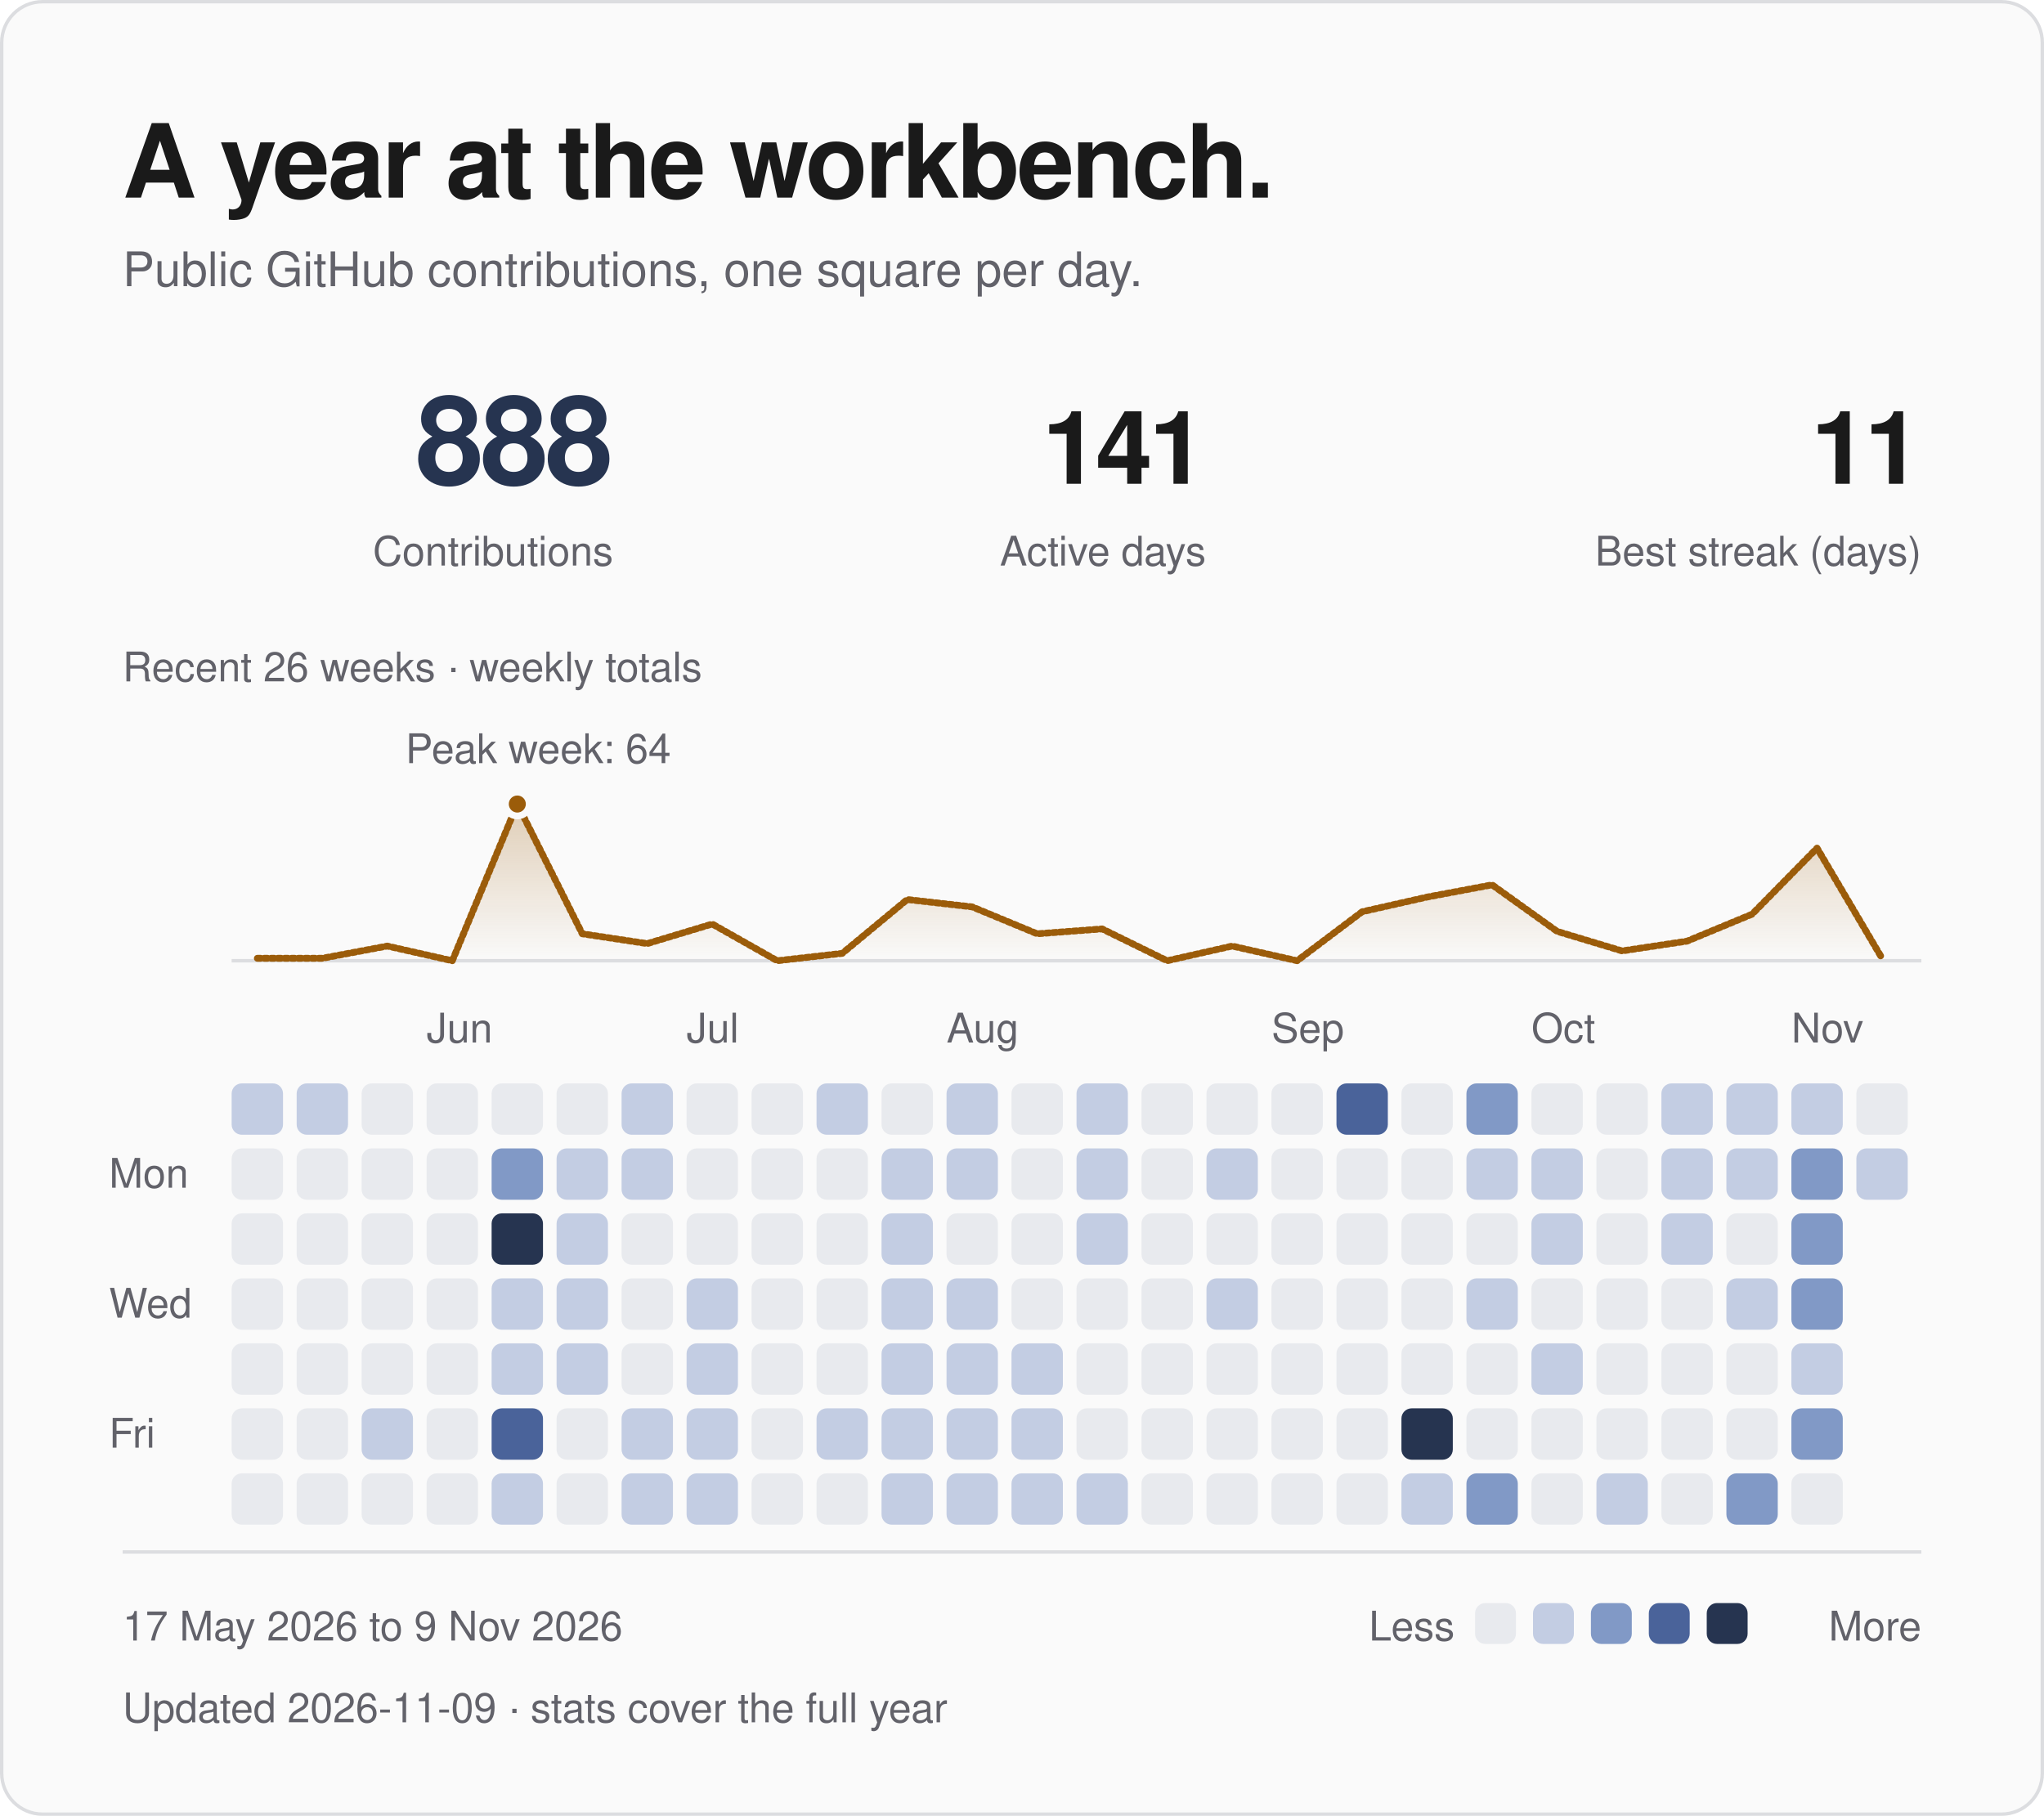
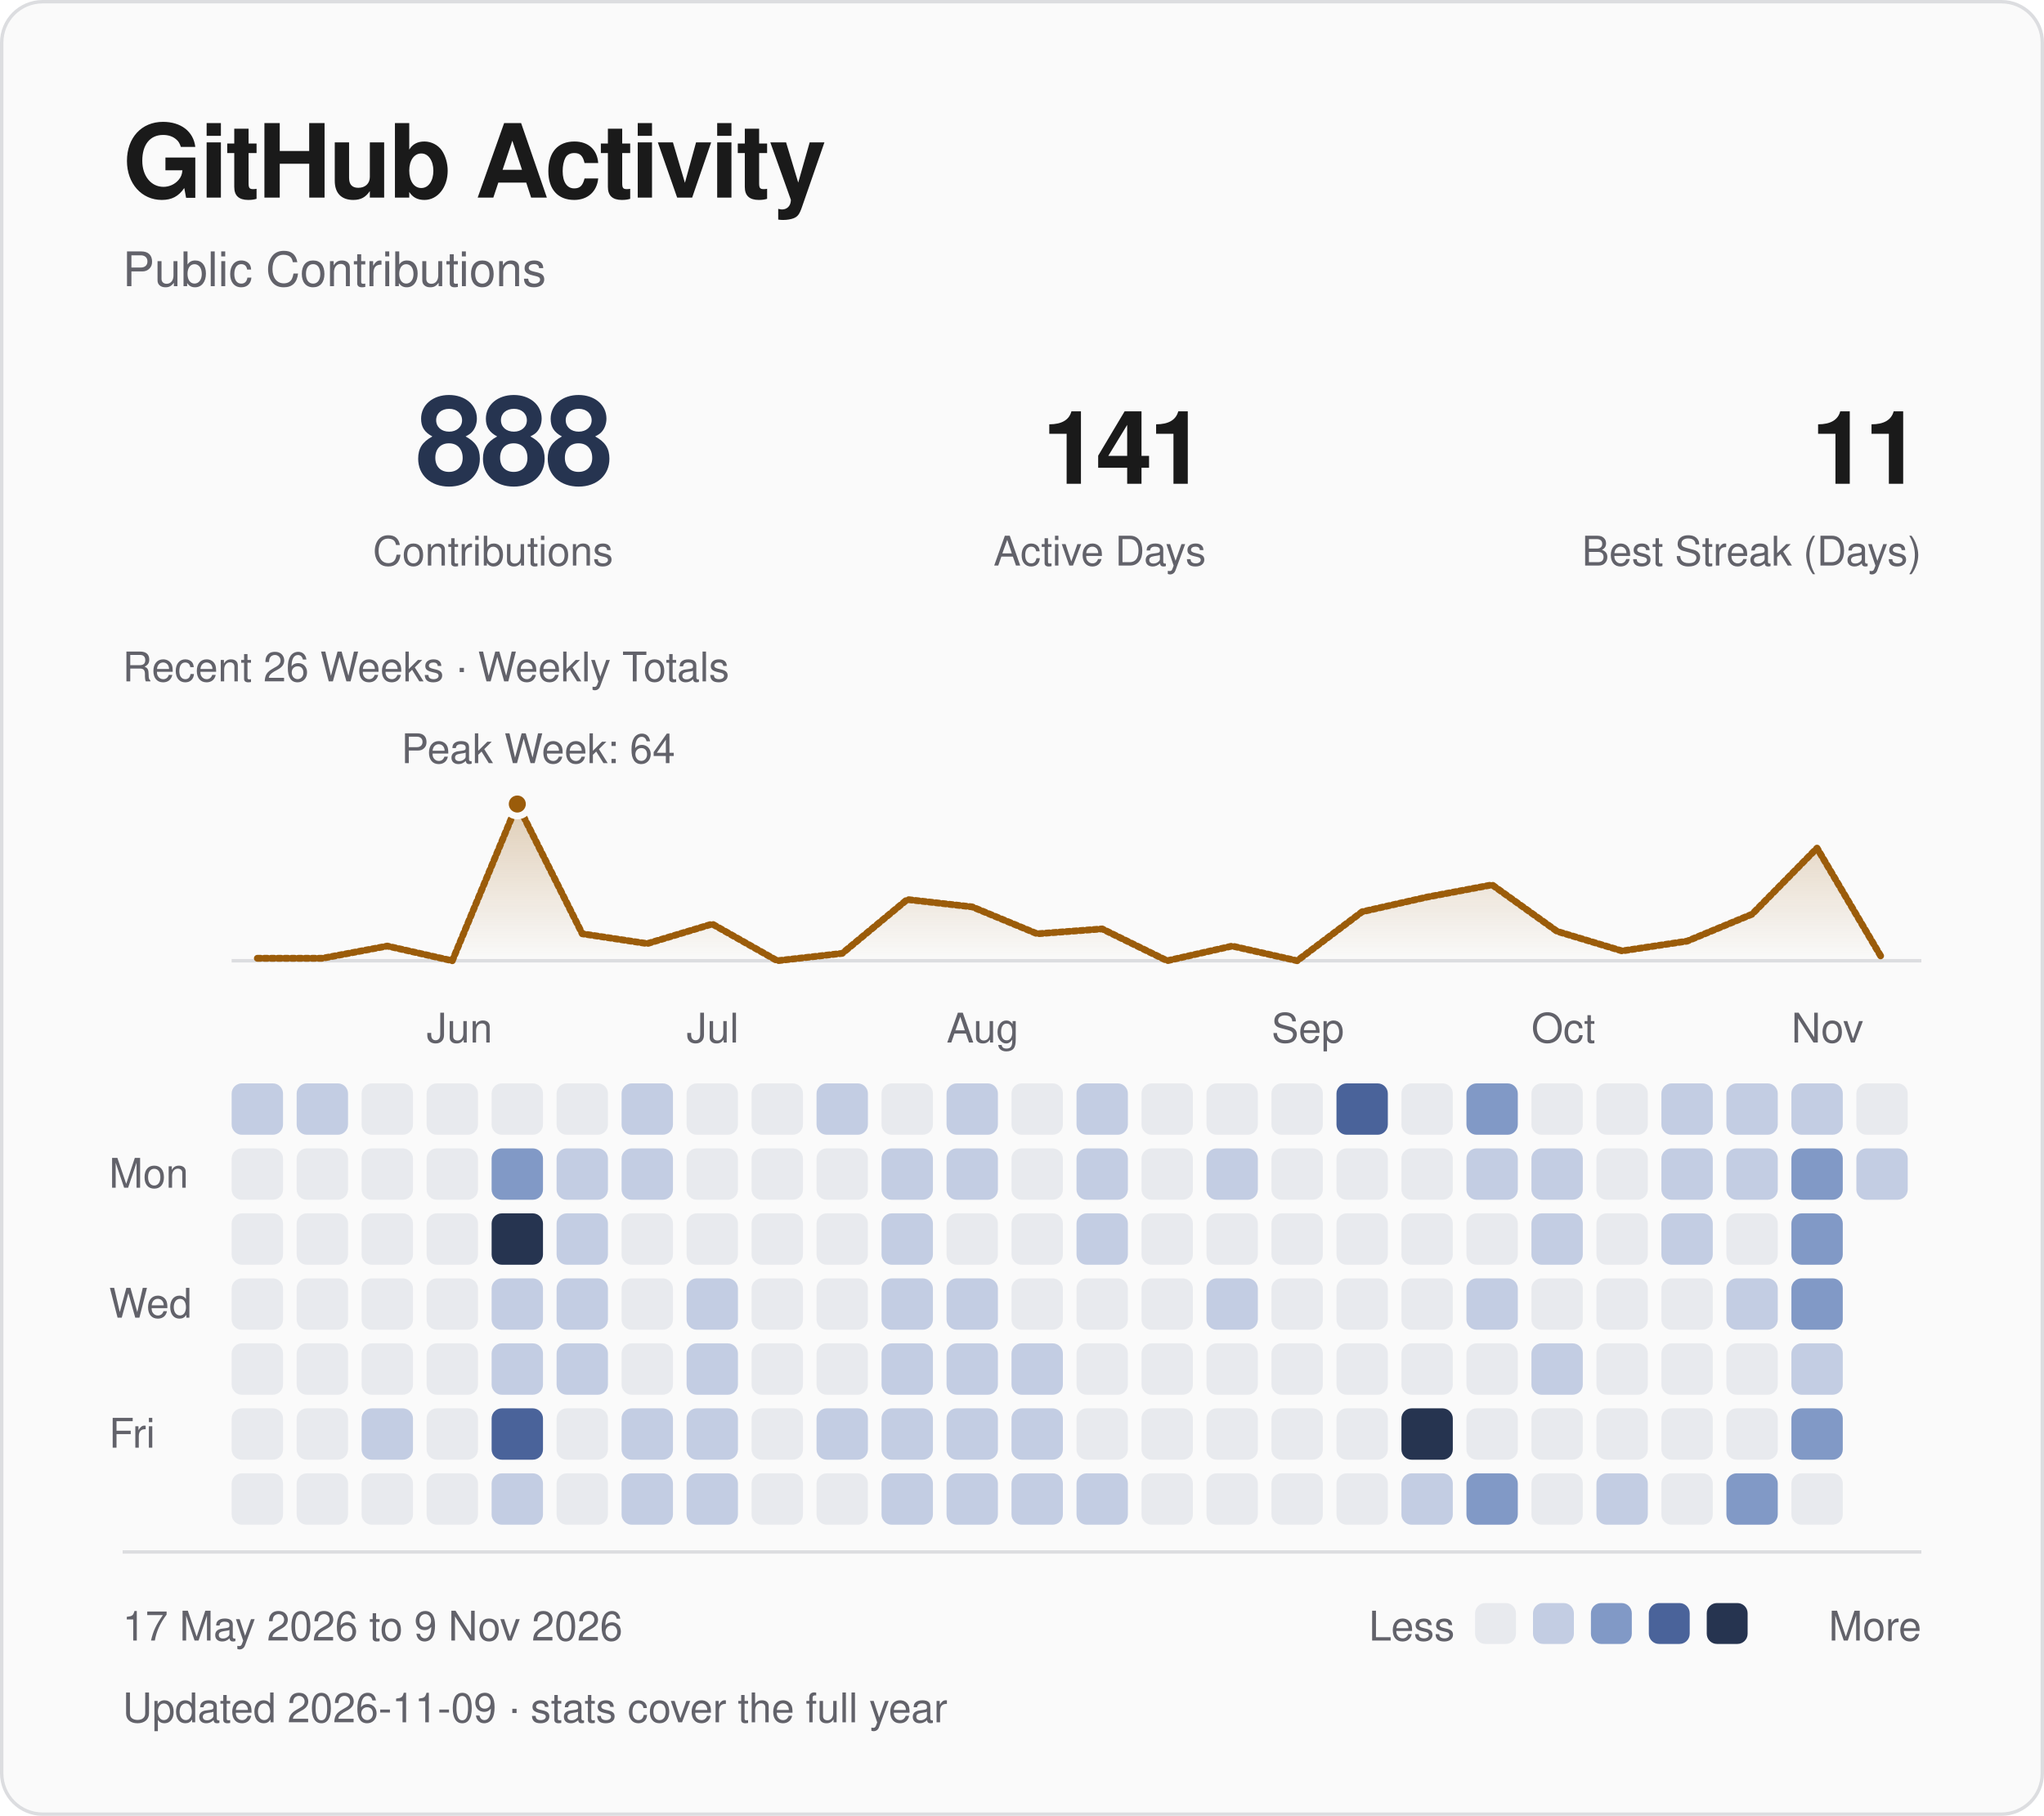
<svg xmlns="http://www.w3.org/2000/svg" viewBox="0 0 600 533" width="600" height="533" role="img" aria-labelledby="title desc">
  <defs>
    <linearGradient id="fade" x1="0" y1="0" x2="0" y2="1">
      <stop offset="0" stop-color="#9b5c0a" stop-opacity=".28" />
      <stop offset="1" stop-color="#9b5c0a" stop-opacity="0" />
    </linearGradient>
  </defs>
  <style>
text { font-family: -apple-system, BlinkMacSystemFont, "Segoe UI", Helvetica, Arial, sans-serif; }
.fg {fill:#1a1a1a} .muted {fill:#62626a} .blue {fill:#263450} .gold {fill:#9b5c0a}
.mono {font-family:ui-monospace, SFMono-Regular, Menlo, Consolas, monospace;letter-spacing:1.2px}
.rule {fill:none;stroke:#dcdde0;stroke-width:1}
.trace {fill:none;stroke:#9b5c0a;stroke-width:2;stroke-linejoin:round;stroke-linecap:round;stroke-dasharray:1 1;animation:draw 1.8s ease-out backwards}
.sweep {fill:none;stroke:#9b5c0a;stroke-width:2;stroke-linejoin:round;stroke-linecap:round;stroke-dasharray:1 1;animation:draw 1.8s ease-out backwards}
.reveal {animation:arrive .55s ease-out backwards}
.led {animation:blink 2.6s ease-in-out infinite}
@keyframes draw {from {stroke-dashoffset:1;opacity:0} to {stroke-dashoffset:0;opacity:1}}
@keyframes arrive {from {opacity:0;transform:translateY(5px)} to {opacity:1;transform:translateY(0)}}
@keyframes blink {0%,100% {opacity:1} 50% {opacity:.25}}
@media (prefers-reduced-motion:reduce) {.trace,.reveal,.sweep,.led {animation:none!important}}
</style>
  <rect x=".5" y=".5" width="599" height="532" rx="12" fill="#fafafa" stroke="#dcdde0" />
-   <text x="36" y="58" class="fg" font-size="30" font-weight="600" letter-spacing="-.7">A year at the workbench.</text>
-   <text x="36" y="84" class="muted" font-size="14">Public GitHub contributions, one square per day.</text>
+   <text x="36" y="58" class="fg" font-size="30" font-weight="600" letter-spacing="-.7">GitHub Activity</text>
+   <text x="36" y="84" class="muted" font-size="14">Public Contributions</text>
  <text x="180" y="142" class="blue" font-size="36" text-anchor="end" font-weight="600" letter-spacing="-1">888</text>
  <text x="180" y="166" class="muted" font-size="12" text-anchor="end">Contributions</text>
  <text x="354" y="142" class="fg" font-size="30" text-anchor="end" font-weight="600" letter-spacing="-1">141</text>
-   <text x="354" y="166" class="muted" font-size="12" text-anchor="end">Active days</text>
+   <text x="354" y="166" class="muted" font-size="12" text-anchor="end">Active Days</text>
  <text x="564" y="142" class="fg" font-size="30" text-anchor="end" font-weight="600" letter-spacing="-1">11</text>
-   <text x="564" y="166" class="muted" font-size="12" text-anchor="end">Best streak (days)</text>
+   <text x="564" y="166" class="muted" font-size="12" text-anchor="end">Best Streak (Days)</text>
  <path d="M68 282H564" class="rule" />
  <path d="M75.54 281.28 L94.62 281.28 L113.69 277.69 L132.77 282.00 L151.85 236.00 L170.92 274.09 L190.00 276.97 L209.08 271.22 L228.15 282.00 L247.23 279.84 L266.31 264.03 L285.38 266.19 L304.46 274.09 L323.54 272.66 L342.62 282.00 L361.69 277.69 L380.77 282.00 L399.85 267.62 L418.92 263.31 L438.00 259.72 L457.08 273.38 L476.15 279.12 L495.23 276.25 L514.31 268.34 L533.38 248.94 L552.46 281.28 L552.46 282 L75.54 282 Z" fill="url(#fade)" class="reveal" style="animation-delay:.4s" />
  <path d="M75.54 281.28 L94.62 281.28 L113.69 277.69 L132.77 282.00 L151.85 236.00 L170.92 274.09 L190.00 276.97 L209.08 271.22 L228.15 282.00 L247.23 279.84 L266.31 264.03 L285.38 266.19 L304.46 274.09 L323.54 272.66 L342.62 282.00 L361.69 277.69 L380.77 282.00 L399.85 267.62 L418.92 263.31 L438.00 259.72 L457.08 273.38 L476.15 279.12 L495.23 276.25 L514.31 268.34 L533.38 248.94 L552.46 281.28" pathLength="1" class="sweep" />
  <circle cx="151.85" cy="236.00" r="3.5" fill="#9b5c0a" stroke="#fafafa" stroke-width="2" />
-   <text x="158.00" y="224.00" class="muted" font-size="12" text-anchor="middle">Peak week: 64</text>
-   <text x="36" y="200" class="muted" font-size="12">Recent 26 weeks · weekly totals</text>
+   <text x="158.00" y="224.00" class="muted" font-size="12" text-anchor="middle">Peak Week: 64</text>
+   <text x="36" y="200" class="muted" font-size="12">Recent 26 Weeks · Weekly Totals</text>
  <text x="125.23" y="306" class="muted" font-size="12">Jun</text>
  <text x="201.54" y="306" class="muted" font-size="12">Jul</text>
  <text x="277.85" y="306" class="muted" font-size="12">Aug</text>
  <text x="373.23" y="306" class="muted" font-size="12">Sep</text>
  <text x="449.54" y="306" class="muted" font-size="12">Oct</text>
  <text x="525.85" y="306" class="muted" font-size="12">Nov</text>
  <text x="32" y="348.62" class="muted" font-size="12">Mon</text>
  <text x="32" y="386.77" class="muted" font-size="12">Wed</text>
  <text x="32" y="424.92" class="muted" font-size="12">Fri</text>
  <rect x="68.00" y="318.00" width="15.08" height="15.08" rx="3" fill="#c3cde3" class="reveal" style="animation-delay:0.000s" />
  <rect x="68.00" y="337.08" width="15.08" height="15.08" rx="3" fill="#e8eaee" class="reveal" style="animation-delay:0.025s" />
  <rect x="68.00" y="356.15" width="15.08" height="15.08" rx="3" fill="#e8eaee" class="reveal" style="animation-delay:0.050s" />
  <rect x="68.00" y="375.23" width="15.08" height="15.08" rx="3" fill="#e8eaee" class="reveal" style="animation-delay:0.075s" />
  <rect x="68.00" y="394.31" width="15.08" height="15.08" rx="3" fill="#e8eaee" class="reveal" style="animation-delay:0.100s" />
  <rect x="68.00" y="413.38" width="15.08" height="15.08" rx="3" fill="#e8eaee" class="reveal" style="animation-delay:0.125s" />
  <rect x="68.00" y="432.46" width="15.08" height="15.08" rx="3" fill="#e8eaee" class="reveal" style="animation-delay:0.150s" />
  <rect x="87.08" y="318.00" width="15.08" height="15.08" rx="3" fill="#c3cde3" class="reveal" style="animation-delay:0.015s" />
  <rect x="87.08" y="337.08" width="15.08" height="15.08" rx="3" fill="#e8eaee" class="reveal" style="animation-delay:0.040s" />
  <rect x="87.08" y="356.15" width="15.08" height="15.08" rx="3" fill="#e8eaee" class="reveal" style="animation-delay:0.065s" />
  <rect x="87.08" y="375.23" width="15.08" height="15.08" rx="3" fill="#e8eaee" class="reveal" style="animation-delay:0.090s" />
  <rect x="87.08" y="394.31" width="15.08" height="15.08" rx="3" fill="#e8eaee" class="reveal" style="animation-delay:0.115s" />
  <rect x="87.08" y="413.38" width="15.08" height="15.08" rx="3" fill="#e8eaee" class="reveal" style="animation-delay:0.140s" />
  <rect x="87.08" y="432.46" width="15.08" height="15.08" rx="3" fill="#e8eaee" class="reveal" style="animation-delay:0.165s" />
  <rect x="106.15" y="318.00" width="15.08" height="15.08" rx="3" fill="#e8eaee" class="reveal" style="animation-delay:0.030s" />
  <rect x="106.15" y="337.08" width="15.08" height="15.08" rx="3" fill="#e8eaee" class="reveal" style="animation-delay:0.055s" />
  <rect x="106.15" y="356.15" width="15.08" height="15.08" rx="3" fill="#e8eaee" class="reveal" style="animation-delay:0.080s" />
  <rect x="106.15" y="375.23" width="15.08" height="15.08" rx="3" fill="#e8eaee" class="reveal" style="animation-delay:0.105s" />
  <rect x="106.15" y="394.31" width="15.08" height="15.08" rx="3" fill="#e8eaee" class="reveal" style="animation-delay:0.130s" />
  <rect x="106.15" y="413.38" width="15.08" height="15.08" rx="3" fill="#c3cde3" class="reveal" style="animation-delay:0.155s" />
  <rect x="106.15" y="432.46" width="15.08" height="15.08" rx="3" fill="#e8eaee" class="reveal" style="animation-delay:0.180s" />
  <rect x="125.23" y="318.00" width="15.08" height="15.08" rx="3" fill="#e8eaee" class="reveal" style="animation-delay:0.045s" />
  <rect x="125.23" y="337.08" width="15.08" height="15.08" rx="3" fill="#e8eaee" class="reveal" style="animation-delay:0.070s" />
  <rect x="125.23" y="356.15" width="15.08" height="15.08" rx="3" fill="#e8eaee" class="reveal" style="animation-delay:0.095s" />
  <rect x="125.23" y="375.23" width="15.08" height="15.08" rx="3" fill="#e8eaee" class="reveal" style="animation-delay:0.120s" />
  <rect x="125.23" y="394.31" width="15.08" height="15.08" rx="3" fill="#e8eaee" class="reveal" style="animation-delay:0.145s" />
  <rect x="125.23" y="413.38" width="15.08" height="15.08" rx="3" fill="#e8eaee" class="reveal" style="animation-delay:0.170s" />
  <rect x="125.23" y="432.46" width="15.08" height="15.08" rx="3" fill="#e8eaee" class="reveal" style="animation-delay:0.195s" />
  <rect x="144.31" y="318.00" width="15.08" height="15.08" rx="3" fill="#e8eaee" class="reveal" style="animation-delay:0.060s" />
  <rect x="144.31" y="337.08" width="15.08" height="15.08" rx="3" fill="#8199c6" class="reveal" style="animation-delay:0.085s" />
  <rect x="144.31" y="356.15" width="15.08" height="15.08" rx="3" fill="#263450" class="reveal" style="animation-delay:0.110s" />
  <rect x="144.31" y="375.23" width="15.08" height="15.08" rx="3" fill="#c3cde3" class="reveal" style="animation-delay:0.135s" />
  <rect x="144.31" y="394.31" width="15.08" height="15.08" rx="3" fill="#c3cde3" class="reveal" style="animation-delay:0.160s" />
  <rect x="144.31" y="413.38" width="15.08" height="15.08" rx="3" fill="#4a639a" class="reveal" style="animation-delay:0.185s" />
  <rect x="144.31" y="432.46" width="15.08" height="15.08" rx="3" fill="#c3cde3" class="reveal" style="animation-delay:0.210s" />
  <rect x="163.38" y="318.00" width="15.08" height="15.08" rx="3" fill="#e8eaee" class="reveal" style="animation-delay:0.075s" />
  <rect x="163.38" y="337.08" width="15.08" height="15.08" rx="3" fill="#c3cde3" class="reveal" style="animation-delay:0.100s" />
  <rect x="163.38" y="356.15" width="15.08" height="15.08" rx="3" fill="#c3cde3" class="reveal" style="animation-delay:0.125s" />
  <rect x="163.38" y="375.23" width="15.08" height="15.08" rx="3" fill="#c3cde3" class="reveal" style="animation-delay:0.150s" />
  <rect x="163.38" y="394.31" width="15.08" height="15.08" rx="3" fill="#c3cde3" class="reveal" style="animation-delay:0.175s" />
  <rect x="163.38" y="413.38" width="15.08" height="15.08" rx="3" fill="#e8eaee" class="reveal" style="animation-delay:0.200s" />
  <rect x="163.38" y="432.46" width="15.08" height="15.08" rx="3" fill="#e8eaee" class="reveal" style="animation-delay:0.225s" />
  <rect x="182.46" y="318.00" width="15.08" height="15.08" rx="3" fill="#c3cde3" class="reveal" style="animation-delay:0.090s" />
  <rect x="182.46" y="337.08" width="15.08" height="15.08" rx="3" fill="#c3cde3" class="reveal" style="animation-delay:0.115s" />
  <rect x="182.46" y="356.15" width="15.08" height="15.08" rx="3" fill="#e8eaee" class="reveal" style="animation-delay:0.140s" />
  <rect x="182.46" y="375.23" width="15.08" height="15.08" rx="3" fill="#e8eaee" class="reveal" style="animation-delay:0.165s" />
  <rect x="182.46" y="394.31" width="15.08" height="15.08" rx="3" fill="#e8eaee" class="reveal" style="animation-delay:0.190s" />
  <rect x="182.46" y="413.38" width="15.08" height="15.08" rx="3" fill="#c3cde3" class="reveal" style="animation-delay:0.215s" />
  <rect x="182.46" y="432.46" width="15.08" height="15.08" rx="3" fill="#c3cde3" class="reveal" style="animation-delay:0.240s" />
  <rect x="201.54" y="318.00" width="15.08" height="15.08" rx="3" fill="#e8eaee" class="reveal" style="animation-delay:0.105s" />
  <rect x="201.54" y="337.08" width="15.08" height="15.08" rx="3" fill="#e8eaee" class="reveal" style="animation-delay:0.130s" />
  <rect x="201.54" y="356.15" width="15.08" height="15.08" rx="3" fill="#e8eaee" class="reveal" style="animation-delay:0.155s" />
  <rect x="201.54" y="375.23" width="15.08" height="15.08" rx="3" fill="#c3cde3" class="reveal" style="animation-delay:0.180s" />
  <rect x="201.54" y="394.31" width="15.08" height="15.08" rx="3" fill="#c3cde3" class="reveal" style="animation-delay:0.205s" />
  <rect x="201.54" y="413.38" width="15.08" height="15.08" rx="3" fill="#c3cde3" class="reveal" style="animation-delay:0.230s" />
  <rect x="201.54" y="432.46" width="15.08" height="15.08" rx="3" fill="#c3cde3" class="reveal" style="animation-delay:0.255s" />
  <rect x="220.62" y="318.00" width="15.08" height="15.08" rx="3" fill="#e8eaee" class="reveal" style="animation-delay:0.120s" />
  <rect x="220.62" y="337.08" width="15.08" height="15.08" rx="3" fill="#e8eaee" class="reveal" style="animation-delay:0.145s" />
  <rect x="220.62" y="356.15" width="15.08" height="15.08" rx="3" fill="#e8eaee" class="reveal" style="animation-delay:0.170s" />
  <rect x="220.62" y="375.23" width="15.08" height="15.08" rx="3" fill="#e8eaee" class="reveal" style="animation-delay:0.195s" />
  <rect x="220.62" y="394.31" width="15.08" height="15.08" rx="3" fill="#e8eaee" class="reveal" style="animation-delay:0.220s" />
  <rect x="220.62" y="413.38" width="15.08" height="15.08" rx="3" fill="#e8eaee" class="reveal" style="animation-delay:0.245s" />
  <rect x="220.62" y="432.46" width="15.08" height="15.08" rx="3" fill="#e8eaee" class="reveal" style="animation-delay:0.270s" />
  <rect x="239.69" y="318.00" width="15.08" height="15.08" rx="3" fill="#c3cde3" class="reveal" style="animation-delay:0.135s" />
  <rect x="239.69" y="337.08" width="15.08" height="15.08" rx="3" fill="#e8eaee" class="reveal" style="animation-delay:0.160s" />
  <rect x="239.69" y="356.15" width="15.08" height="15.08" rx="3" fill="#e8eaee" class="reveal" style="animation-delay:0.185s" />
  <rect x="239.69" y="375.23" width="15.08" height="15.08" rx="3" fill="#e8eaee" class="reveal" style="animation-delay:0.210s" />
  <rect x="239.69" y="394.31" width="15.08" height="15.08" rx="3" fill="#e8eaee" class="reveal" style="animation-delay:0.235s" />
  <rect x="239.69" y="413.38" width="15.08" height="15.08" rx="3" fill="#c3cde3" class="reveal" style="animation-delay:0.260s" />
  <rect x="239.69" y="432.46" width="15.08" height="15.08" rx="3" fill="#e8eaee" class="reveal" style="animation-delay:0.285s" />
  <rect x="258.77" y="318.00" width="15.08" height="15.08" rx="3" fill="#e8eaee" class="reveal" style="animation-delay:0.150s" />
  <rect x="258.77" y="337.08" width="15.08" height="15.08" rx="3" fill="#c3cde3" class="reveal" style="animation-delay:0.175s" />
  <rect x="258.77" y="356.15" width="15.08" height="15.08" rx="3" fill="#c3cde3" class="reveal" style="animation-delay:0.200s" />
  <rect x="258.77" y="375.23" width="15.08" height="15.08" rx="3" fill="#c3cde3" class="reveal" style="animation-delay:0.225s" />
  <rect x="258.77" y="394.31" width="15.08" height="15.08" rx="3" fill="#c3cde3" class="reveal" style="animation-delay:0.250s" />
  <rect x="258.77" y="413.38" width="15.08" height="15.08" rx="3" fill="#c3cde3" class="reveal" style="animation-delay:0.275s" />
  <rect x="258.77" y="432.46" width="15.08" height="15.08" rx="3" fill="#c3cde3" class="reveal" style="animation-delay:0.300s" />
  <rect x="277.85" y="318.00" width="15.08" height="15.08" rx="3" fill="#c3cde3" class="reveal" style="animation-delay:0.165s" />
  <rect x="277.85" y="337.08" width="15.08" height="15.08" rx="3" fill="#c3cde3" class="reveal" style="animation-delay:0.190s" />
  <rect x="277.85" y="356.15" width="15.08" height="15.08" rx="3" fill="#e8eaee" class="reveal" style="animation-delay:0.215s" />
  <rect x="277.85" y="375.23" width="15.08" height="15.08" rx="3" fill="#c3cde3" class="reveal" style="animation-delay:0.240s" />
  <rect x="277.85" y="394.31" width="15.08" height="15.08" rx="3" fill="#c3cde3" class="reveal" style="animation-delay:0.265s" />
  <rect x="277.85" y="413.38" width="15.08" height="15.08" rx="3" fill="#c3cde3" class="reveal" style="animation-delay:0.290s" />
  <rect x="277.85" y="432.46" width="15.08" height="15.08" rx="3" fill="#c3cde3" class="reveal" style="animation-delay:0.315s" />
  <rect x="296.92" y="318.00" width="15.08" height="15.08" rx="3" fill="#e8eaee" class="reveal" style="animation-delay:0.180s" />
  <rect x="296.92" y="337.08" width="15.08" height="15.08" rx="3" fill="#e8eaee" class="reveal" style="animation-delay:0.205s" />
  <rect x="296.92" y="356.15" width="15.08" height="15.08" rx="3" fill="#e8eaee" class="reveal" style="animation-delay:0.230s" />
  <rect x="296.92" y="375.23" width="15.08" height="15.08" rx="3" fill="#e8eaee" class="reveal" style="animation-delay:0.255s" />
  <rect x="296.92" y="394.31" width="15.08" height="15.08" rx="3" fill="#c3cde3" class="reveal" style="animation-delay:0.280s" />
  <rect x="296.92" y="413.38" width="15.08" height="15.08" rx="3" fill="#c3cde3" class="reveal" style="animation-delay:0.305s" />
  <rect x="296.92" y="432.46" width="15.08" height="15.08" rx="3" fill="#c3cde3" class="reveal" style="animation-delay:0.330s" />
  <rect x="316.00" y="318.00" width="15.08" height="15.08" rx="3" fill="#c3cde3" class="reveal" style="animation-delay:0.195s" />
  <rect x="316.00" y="337.08" width="15.08" height="15.08" rx="3" fill="#c3cde3" class="reveal" style="animation-delay:0.220s" />
  <rect x="316.00" y="356.15" width="15.08" height="15.08" rx="3" fill="#c3cde3" class="reveal" style="animation-delay:0.245s" />
  <rect x="316.00" y="375.23" width="15.08" height="15.08" rx="3" fill="#e8eaee" class="reveal" style="animation-delay:0.270s" />
  <rect x="316.00" y="394.31" width="15.08" height="15.08" rx="3" fill="#e8eaee" class="reveal" style="animation-delay:0.295s" />
  <rect x="316.00" y="413.38" width="15.08" height="15.08" rx="3" fill="#e8eaee" class="reveal" style="animation-delay:0.320s" />
  <rect x="316.00" y="432.46" width="15.08" height="15.08" rx="3" fill="#c3cde3" class="reveal" style="animation-delay:0.345s" />
  <rect x="335.08" y="318.00" width="15.08" height="15.08" rx="3" fill="#e8eaee" class="reveal" style="animation-delay:0.210s" />
  <rect x="335.08" y="337.08" width="15.08" height="15.08" rx="3" fill="#e8eaee" class="reveal" style="animation-delay:0.235s" />
  <rect x="335.08" y="356.15" width="15.08" height="15.08" rx="3" fill="#e8eaee" class="reveal" style="animation-delay:0.260s" />
  <rect x="335.08" y="375.23" width="15.08" height="15.08" rx="3" fill="#e8eaee" class="reveal" style="animation-delay:0.285s" />
  <rect x="335.08" y="394.31" width="15.08" height="15.08" rx="3" fill="#e8eaee" class="reveal" style="animation-delay:0.310s" />
  <rect x="335.08" y="413.38" width="15.08" height="15.08" rx="3" fill="#e8eaee" class="reveal" style="animation-delay:0.335s" />
  <rect x="335.08" y="432.46" width="15.08" height="15.08" rx="3" fill="#e8eaee" class="reveal" style="animation-delay:0.360s" />
  <rect x="354.15" y="318.00" width="15.08" height="15.08" rx="3" fill="#e8eaee" class="reveal" style="animation-delay:0.225s" />
  <rect x="354.15" y="337.08" width="15.08" height="15.08" rx="3" fill="#c3cde3" class="reveal" style="animation-delay:0.250s" />
  <rect x="354.15" y="356.15" width="15.08" height="15.08" rx="3" fill="#e8eaee" class="reveal" style="animation-delay:0.275s" />
  <rect x="354.15" y="375.23" width="15.08" height="15.08" rx="3" fill="#c3cde3" class="reveal" style="animation-delay:0.300s" />
  <rect x="354.15" y="394.31" width="15.08" height="15.08" rx="3" fill="#e8eaee" class="reveal" style="animation-delay:0.325s" />
  <rect x="354.15" y="413.38" width="15.08" height="15.08" rx="3" fill="#e8eaee" class="reveal" style="animation-delay:0.350s" />
  <rect x="354.15" y="432.46" width="15.08" height="15.08" rx="3" fill="#e8eaee" class="reveal" style="animation-delay:0.375s" />
  <rect x="373.23" y="318.00" width="15.08" height="15.08" rx="3" fill="#e8eaee" class="reveal" style="animation-delay:0.240s" />
  <rect x="373.23" y="337.08" width="15.08" height="15.08" rx="3" fill="#e8eaee" class="reveal" style="animation-delay:0.265s" />
  <rect x="373.23" y="356.15" width="15.08" height="15.08" rx="3" fill="#e8eaee" class="reveal" style="animation-delay:0.290s" />
  <rect x="373.23" y="375.23" width="15.08" height="15.08" rx="3" fill="#e8eaee" class="reveal" style="animation-delay:0.315s" />
  <rect x="373.23" y="394.31" width="15.08" height="15.08" rx="3" fill="#e8eaee" class="reveal" style="animation-delay:0.340s" />
  <rect x="373.23" y="413.38" width="15.08" height="15.08" rx="3" fill="#e8eaee" class="reveal" style="animation-delay:0.365s" />
  <rect x="373.23" y="432.46" width="15.08" height="15.08" rx="3" fill="#e8eaee" class="reveal" style="animation-delay:0.390s" />
  <rect x="392.31" y="318.00" width="15.08" height="15.08" rx="3" fill="#4a639a" class="reveal" style="animation-delay:0.255s" />
  <rect x="392.31" y="337.08" width="15.08" height="15.08" rx="3" fill="#e8eaee" class="reveal" style="animation-delay:0.280s" />
  <rect x="392.31" y="356.15" width="15.08" height="15.08" rx="3" fill="#e8eaee" class="reveal" style="animation-delay:0.305s" />
  <rect x="392.31" y="375.23" width="15.08" height="15.08" rx="3" fill="#e8eaee" class="reveal" style="animation-delay:0.330s" />
  <rect x="392.31" y="394.31" width="15.08" height="15.08" rx="3" fill="#e8eaee" class="reveal" style="animation-delay:0.355s" />
  <rect x="392.31" y="413.38" width="15.08" height="15.08" rx="3" fill="#e8eaee" class="reveal" style="animation-delay:0.380s" />
  <rect x="392.31" y="432.46" width="15.08" height="15.08" rx="3" fill="#e8eaee" class="reveal" style="animation-delay:0.405s" />
  <rect x="411.38" y="318.00" width="15.08" height="15.08" rx="3" fill="#e8eaee" class="reveal" style="animation-delay:0.270s" />
  <rect x="411.38" y="337.08" width="15.08" height="15.08" rx="3" fill="#e8eaee" class="reveal" style="animation-delay:0.295s" />
  <rect x="411.38" y="356.15" width="15.08" height="15.08" rx="3" fill="#e8eaee" class="reveal" style="animation-delay:0.320s" />
  <rect x="411.38" y="375.23" width="15.08" height="15.08" rx="3" fill="#e8eaee" class="reveal" style="animation-delay:0.345s" />
  <rect x="411.38" y="394.31" width="15.08" height="15.08" rx="3" fill="#e8eaee" class="reveal" style="animation-delay:0.370s" />
  <rect x="411.38" y="413.38" width="15.08" height="15.08" rx="3" fill="#263450" class="reveal" style="animation-delay:0.395s" />
  <rect x="411.38" y="432.46" width="15.08" height="15.08" rx="3" fill="#c3cde3" class="reveal" style="animation-delay:0.420s" />
  <rect x="430.46" y="318.00" width="15.08" height="15.08" rx="3" fill="#8199c6" class="reveal" style="animation-delay:0.285s" />
  <rect x="430.46" y="337.08" width="15.08" height="15.08" rx="3" fill="#c3cde3" class="reveal" style="animation-delay:0.310s" />
  <rect x="430.46" y="356.15" width="15.08" height="15.08" rx="3" fill="#e8eaee" class="reveal" style="animation-delay:0.335s" />
  <rect x="430.46" y="375.23" width="15.08" height="15.08" rx="3" fill="#c3cde3" class="reveal" style="animation-delay:0.360s" />
  <rect x="430.46" y="394.31" width="15.08" height="15.08" rx="3" fill="#e8eaee" class="reveal" style="animation-delay:0.385s" />
  <rect x="430.46" y="413.38" width="15.08" height="15.08" rx="3" fill="#e8eaee" class="reveal" style="animation-delay:0.410s" />
  <rect x="430.46" y="432.46" width="15.08" height="15.08" rx="3" fill="#8199c6" class="reveal" style="animation-delay:0.435s" />
  <rect x="449.54" y="318.00" width="15.08" height="15.08" rx="3" fill="#e8eaee" class="reveal" style="animation-delay:0.300s" />
  <rect x="449.54" y="337.08" width="15.08" height="15.08" rx="3" fill="#c3cde3" class="reveal" style="animation-delay:0.325s" />
  <rect x="449.54" y="356.15" width="15.08" height="15.08" rx="3" fill="#c3cde3" class="reveal" style="animation-delay:0.350s" />
  <rect x="449.54" y="375.23" width="15.08" height="15.08" rx="3" fill="#e8eaee" class="reveal" style="animation-delay:0.375s" />
  <rect x="449.54" y="394.31" width="15.08" height="15.08" rx="3" fill="#c3cde3" class="reveal" style="animation-delay:0.400s" />
  <rect x="449.54" y="413.38" width="15.08" height="15.08" rx="3" fill="#e8eaee" class="reveal" style="animation-delay:0.425s" />
  <rect x="449.54" y="432.46" width="15.08" height="15.08" rx="3" fill="#e8eaee" class="reveal" style="animation-delay:0.450s" />
  <rect x="468.62" y="318.00" width="15.08" height="15.08" rx="3" fill="#e8eaee" class="reveal" style="animation-delay:0.315s" />
  <rect x="468.62" y="337.08" width="15.08" height="15.08" rx="3" fill="#e8eaee" class="reveal" style="animation-delay:0.340s" />
  <rect x="468.62" y="356.15" width="15.08" height="15.08" rx="3" fill="#e8eaee" class="reveal" style="animation-delay:0.365s" />
  <rect x="468.62" y="375.23" width="15.08" height="15.08" rx="3" fill="#e8eaee" class="reveal" style="animation-delay:0.390s" />
  <rect x="468.62" y="394.31" width="15.08" height="15.08" rx="3" fill="#e8eaee" class="reveal" style="animation-delay:0.415s" />
  <rect x="468.62" y="413.38" width="15.08" height="15.08" rx="3" fill="#e8eaee" class="reveal" style="animation-delay:0.440s" />
  <rect x="468.62" y="432.46" width="15.08" height="15.08" rx="3" fill="#c3cde3" class="reveal" style="animation-delay:0.465s" />
  <rect x="487.69" y="318.00" width="15.08" height="15.08" rx="3" fill="#c3cde3" class="reveal" style="animation-delay:0.330s" />
  <rect x="487.69" y="337.08" width="15.08" height="15.08" rx="3" fill="#c3cde3" class="reveal" style="animation-delay:0.355s" />
  <rect x="487.69" y="356.15" width="15.08" height="15.08" rx="3" fill="#c3cde3" class="reveal" style="animation-delay:0.380s" />
  <rect x="487.69" y="375.23" width="15.08" height="15.08" rx="3" fill="#e8eaee" class="reveal" style="animation-delay:0.405s" />
  <rect x="487.69" y="394.31" width="15.08" height="15.08" rx="3" fill="#e8eaee" class="reveal" style="animation-delay:0.430s" />
  <rect x="487.69" y="413.38" width="15.08" height="15.08" rx="3" fill="#e8eaee" class="reveal" style="animation-delay:0.455s" />
  <rect x="487.69" y="432.46" width="15.08" height="15.08" rx="3" fill="#e8eaee" class="reveal" style="animation-delay:0.480s" />
  <rect x="506.77" y="318.00" width="15.08" height="15.08" rx="3" fill="#c3cde3" class="reveal" style="animation-delay:0.345s" />
  <rect x="506.77" y="337.08" width="15.08" height="15.08" rx="3" fill="#c3cde3" class="reveal" style="animation-delay:0.370s" />
  <rect x="506.77" y="356.15" width="15.08" height="15.08" rx="3" fill="#e8eaee" class="reveal" style="animation-delay:0.395s" />
  <rect x="506.77" y="375.23" width="15.08" height="15.08" rx="3" fill="#c3cde3" class="reveal" style="animation-delay:0.420s" />
  <rect x="506.77" y="394.31" width="15.08" height="15.08" rx="3" fill="#e8eaee" class="reveal" style="animation-delay:0.445s" />
  <rect x="506.77" y="413.38" width="15.08" height="15.08" rx="3" fill="#e8eaee" class="reveal" style="animation-delay:0.470s" />
  <rect x="506.77" y="432.46" width="15.08" height="15.08" rx="3" fill="#8199c6" class="reveal" style="animation-delay:0.495s" />
  <rect x="525.85" y="318.00" width="15.08" height="15.08" rx="3" fill="#c3cde3" class="reveal" style="animation-delay:0.360s" />
  <rect x="525.85" y="337.08" width="15.08" height="15.08" rx="3" fill="#8199c6" class="reveal" style="animation-delay:0.385s" />
  <rect x="525.85" y="356.15" width="15.08" height="15.08" rx="3" fill="#8199c6" class="reveal" style="animation-delay:0.410s" />
  <rect x="525.85" y="375.23" width="15.08" height="15.08" rx="3" fill="#8199c6" class="reveal" style="animation-delay:0.435s" />
  <rect x="525.85" y="394.31" width="15.08" height="15.08" rx="3" fill="#c3cde3" class="reveal" style="animation-delay:0.460s" />
  <rect x="525.85" y="413.38" width="15.08" height="15.08" rx="3" fill="#8199c6" class="reveal" style="animation-delay:0.485s" />
  <rect x="525.85" y="432.46" width="15.08" height="15.08" rx="3" fill="#e8eaee" class="reveal" style="animation-delay:0.510s" />
  <rect x="544.92" y="318.00" width="15.08" height="15.08" rx="3" fill="#e8eaee" class="reveal" style="animation-delay:0.375s" />
  <rect x="544.92" y="337.08" width="15.08" height="15.08" rx="3" fill="#c3cde3" class="reveal" style="animation-delay:0.400s" />
  <path d="M36 455.538H564" class="rule" />
  <text x="36" y="481.538" class="muted" font-size="12">17 May 2026 to 9 Nov 2026</text>
  <text x="36" y="505.538" class="muted" font-size="12">Updated 2026-11-09 · stats cover the full year</text>
  <text x="564" y="481.538" class="muted" font-size="12" text-anchor="end">More</text>
  <rect x="433" y="470.538" width="12" height="12" rx="3" fill="#e8eaee" />
  <rect x="450" y="470.538" width="12" height="12" rx="3" fill="#c3cde3" />
  <rect x="467" y="470.538" width="12" height="12" rx="3" fill="#8199c6" />
  <rect x="484" y="470.538" width="12" height="12" rx="3" fill="#4a639a" />
  <rect x="501" y="470.538" width="12" height="12" rx="3" fill="#263450" />
  <text x="427" y="481.538" class="muted" font-size="12" text-anchor="end">Less</text>
</svg>
